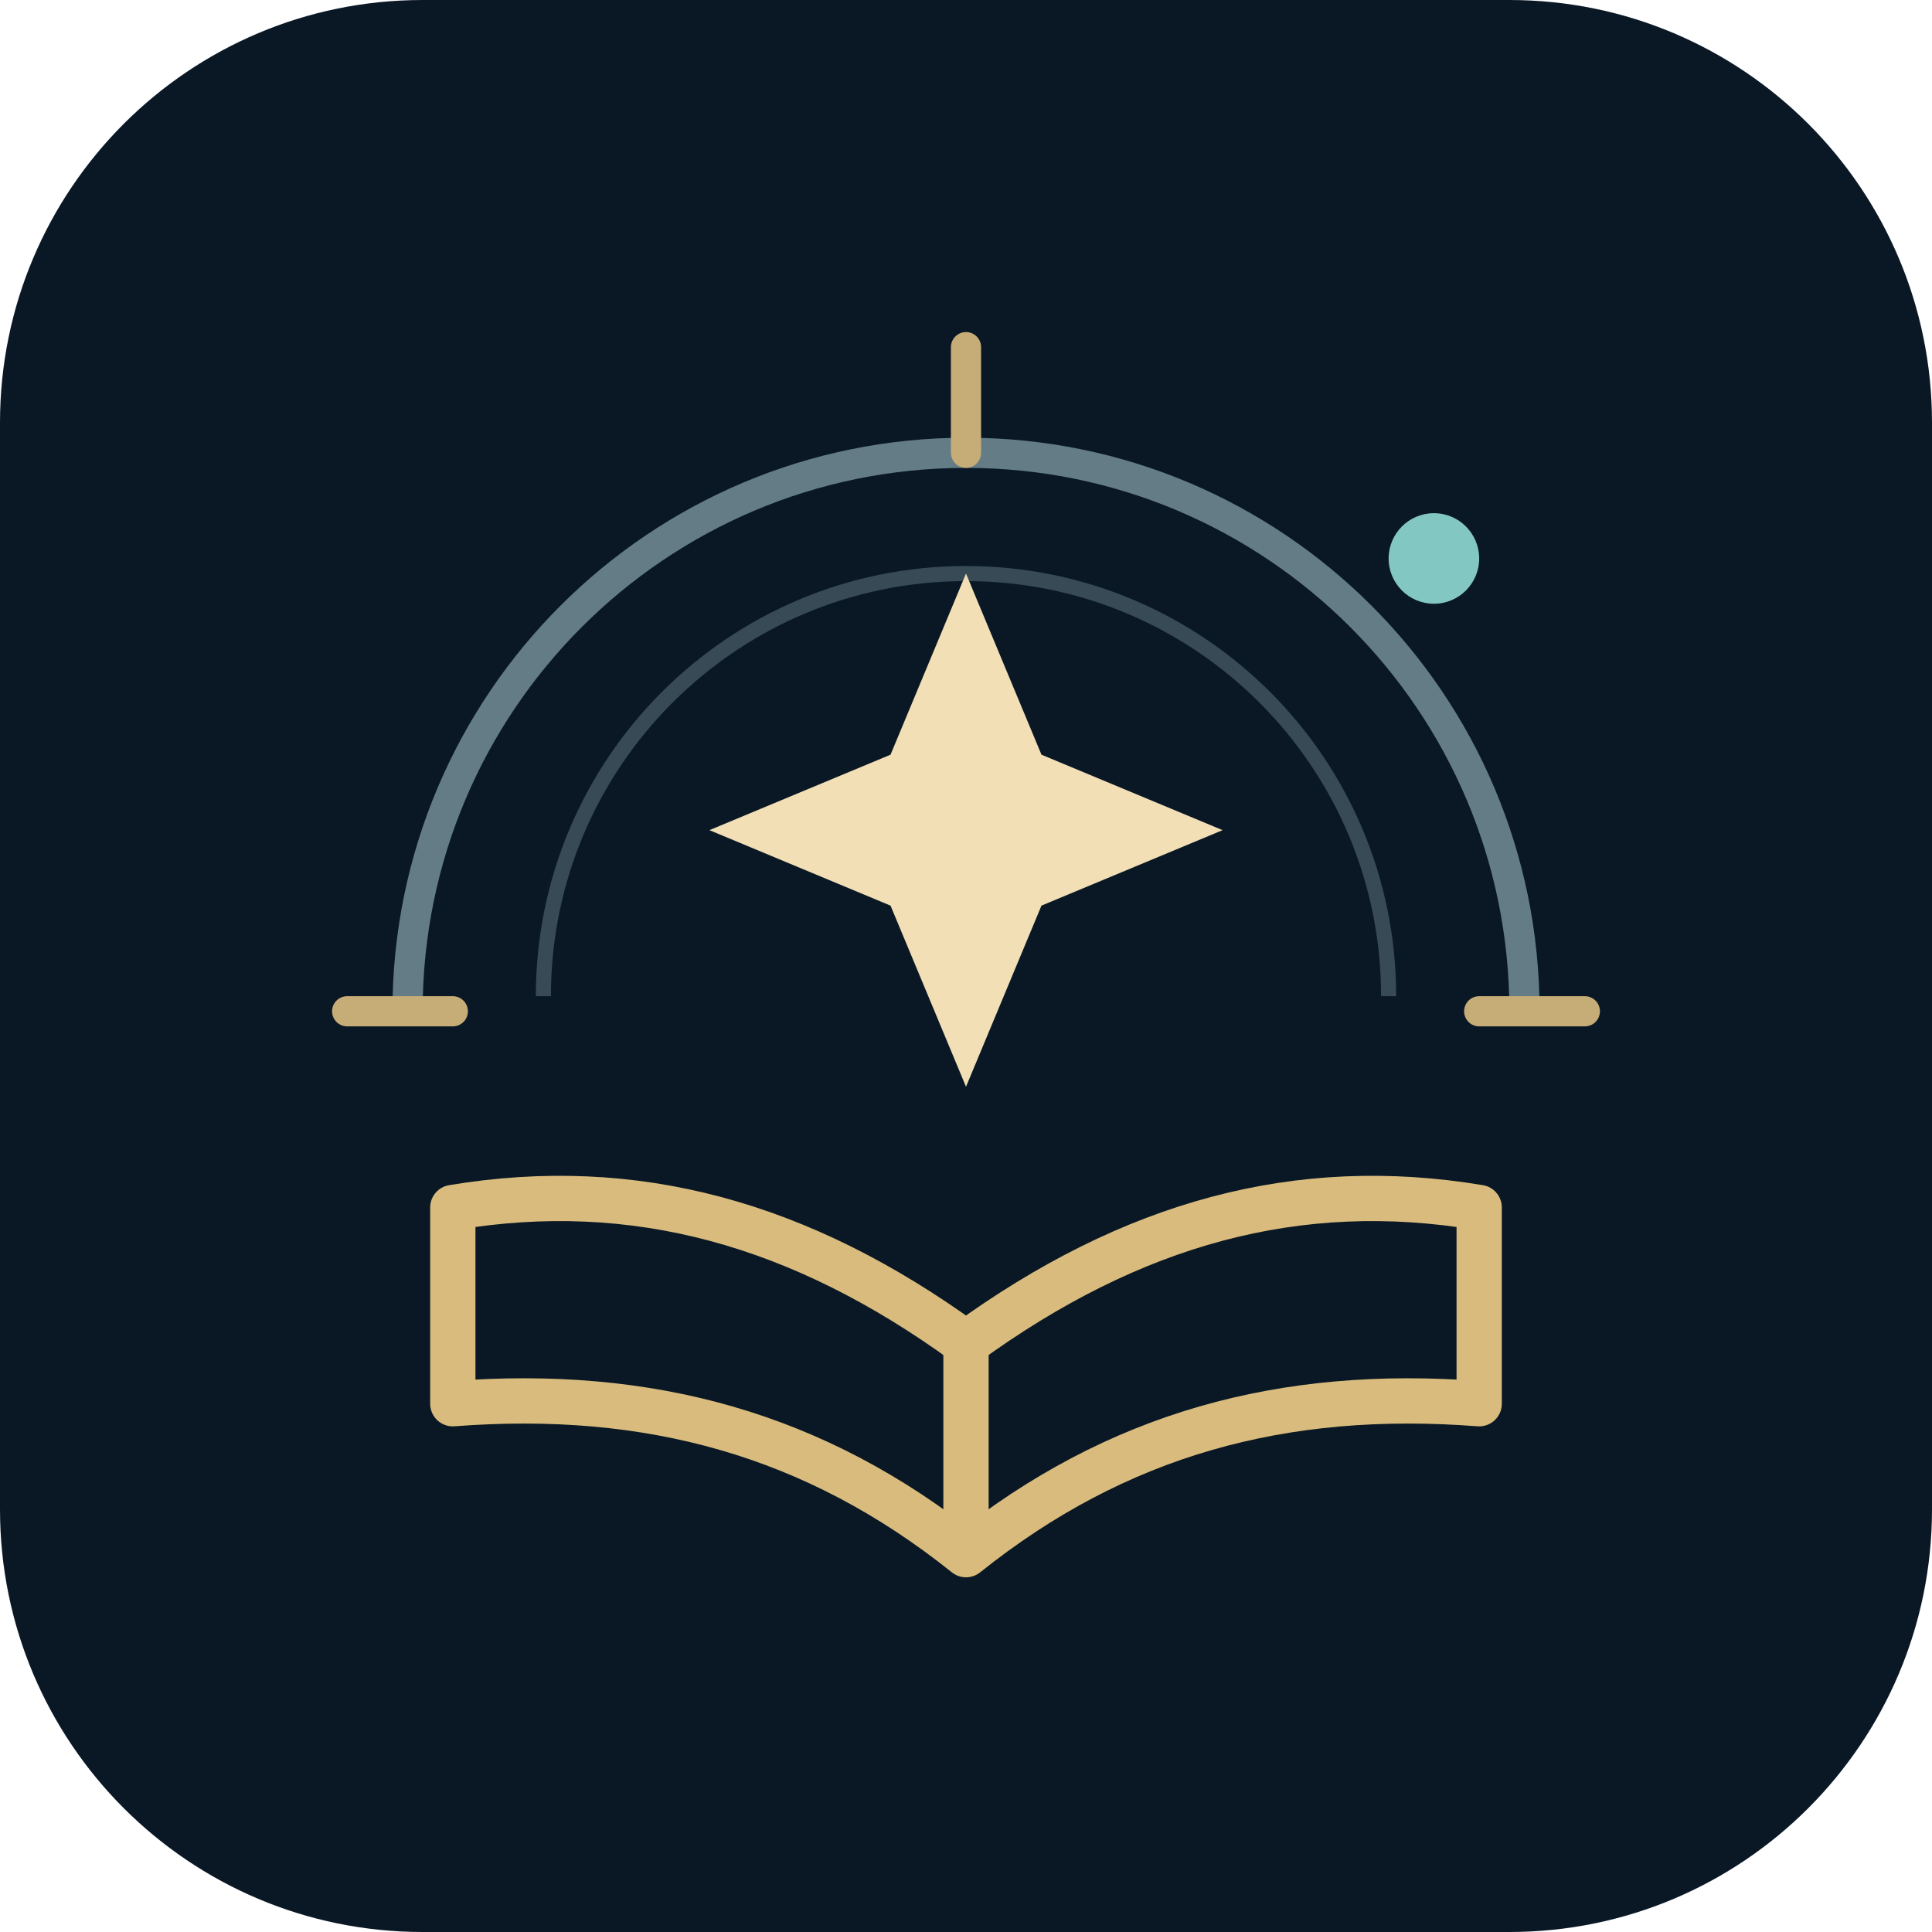
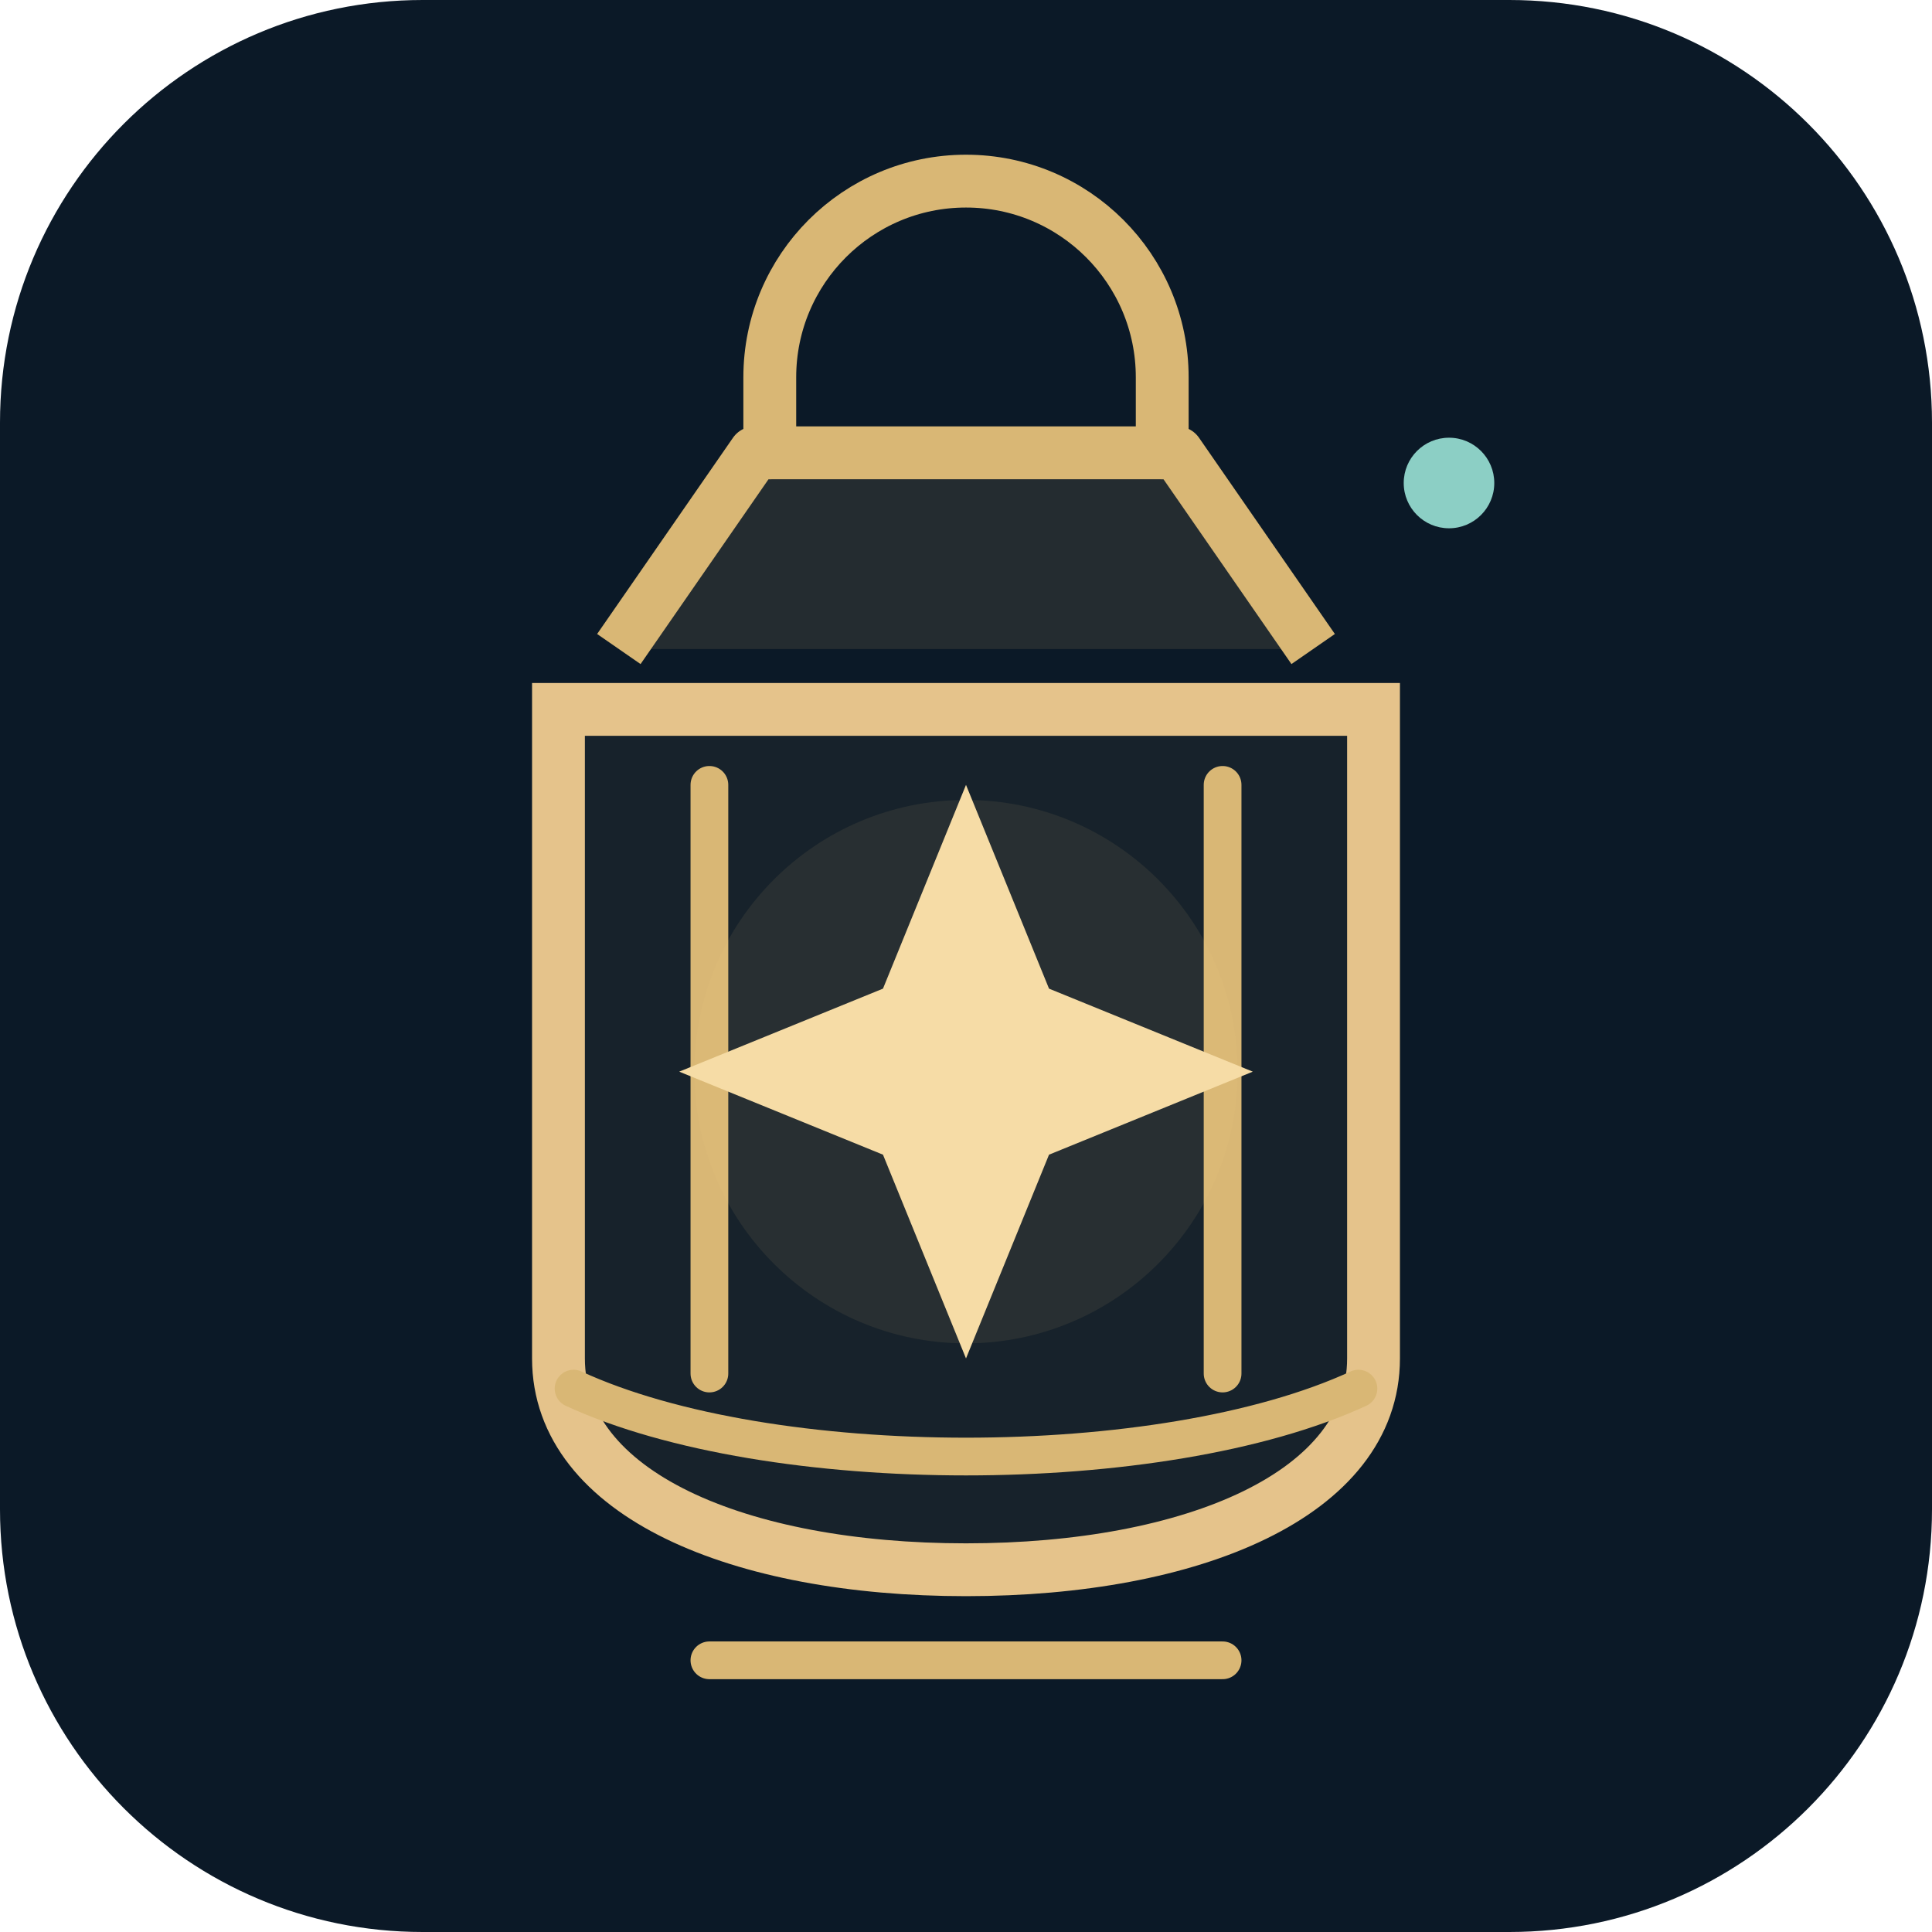
<svg xmlns="http://www.w3.org/2000/svg" viewBox="0 0 128 128" fill="none">
-   <rect width="128" height="128" rx="28" fill="#0a1826" />
-   <path d="M27 67a37 37 0 0 1 74 0" stroke="#637c86" stroke-width="2" />
-   <path d="M36 66a28 28 0 0 1 56 0" stroke="#637c86" stroke-width="1" opacity=".5" />
-   <path d="M64 23v7M23 67h7M98 67h7" stroke="#c6ac77" stroke-width="2" stroke-linecap="round" />
-   <path d="m64 38 5 12 12 5-12 5-5 12-5-12-12-5 12-5Z" fill="#f2dfb5" />
-   <path d="M30 80c12-2 23 1 34 9 11-8 22-11 34-9v13c-13-1-24 2-34 10-10-8-21-11-34-10Z" stroke="#d9bc7d" stroke-width="3" stroke-linejoin="round" />
-   <path d="M64 89v14" stroke="#d9bc7d" stroke-width="3" />
-   <circle cx="95" cy="37" r="3" fill="#83c7c2" />
+   <rect width="128" height="128" rx="28" fill="#0b1927" />
+   <path d="M51 30v-5a13 13 0 0 1 26 0v5" stroke="#d9b775" stroke-width="3.5" stroke-linecap="round" />
+   <path d="m41 43 9-13h28l9 13" fill="#d9b775" fill-opacity=".12" stroke="#d9b775" stroke-width="3.5" stroke-linejoin="round" />
+   <path d="M37 47h54v43c0 9-12 14-27 14s-27-5-27-14Z" fill="#e5b667" fill-opacity=".06" stroke="#e5c38b" stroke-width="3.5" />
+   <path d="M47 52v39m34-39v39M38 92c13 6 39 6 52 0M47 110h34" stroke="#d9b775" stroke-width="2.5" stroke-linecap="round" />
+   <circle cx="64" cy="71" r="18" fill="#f5cb7d" fill-opacity=".08" />
+   <path d="m64 52 5.5 13.5L83 71l-13.5 5.5L64 90l-5.5-13.5L45 71l13.5-5.5Z" fill="#f6dca6" />
+   <circle cx="96" cy="32" r="3" fill="#8ccfc5" />
</svg>
